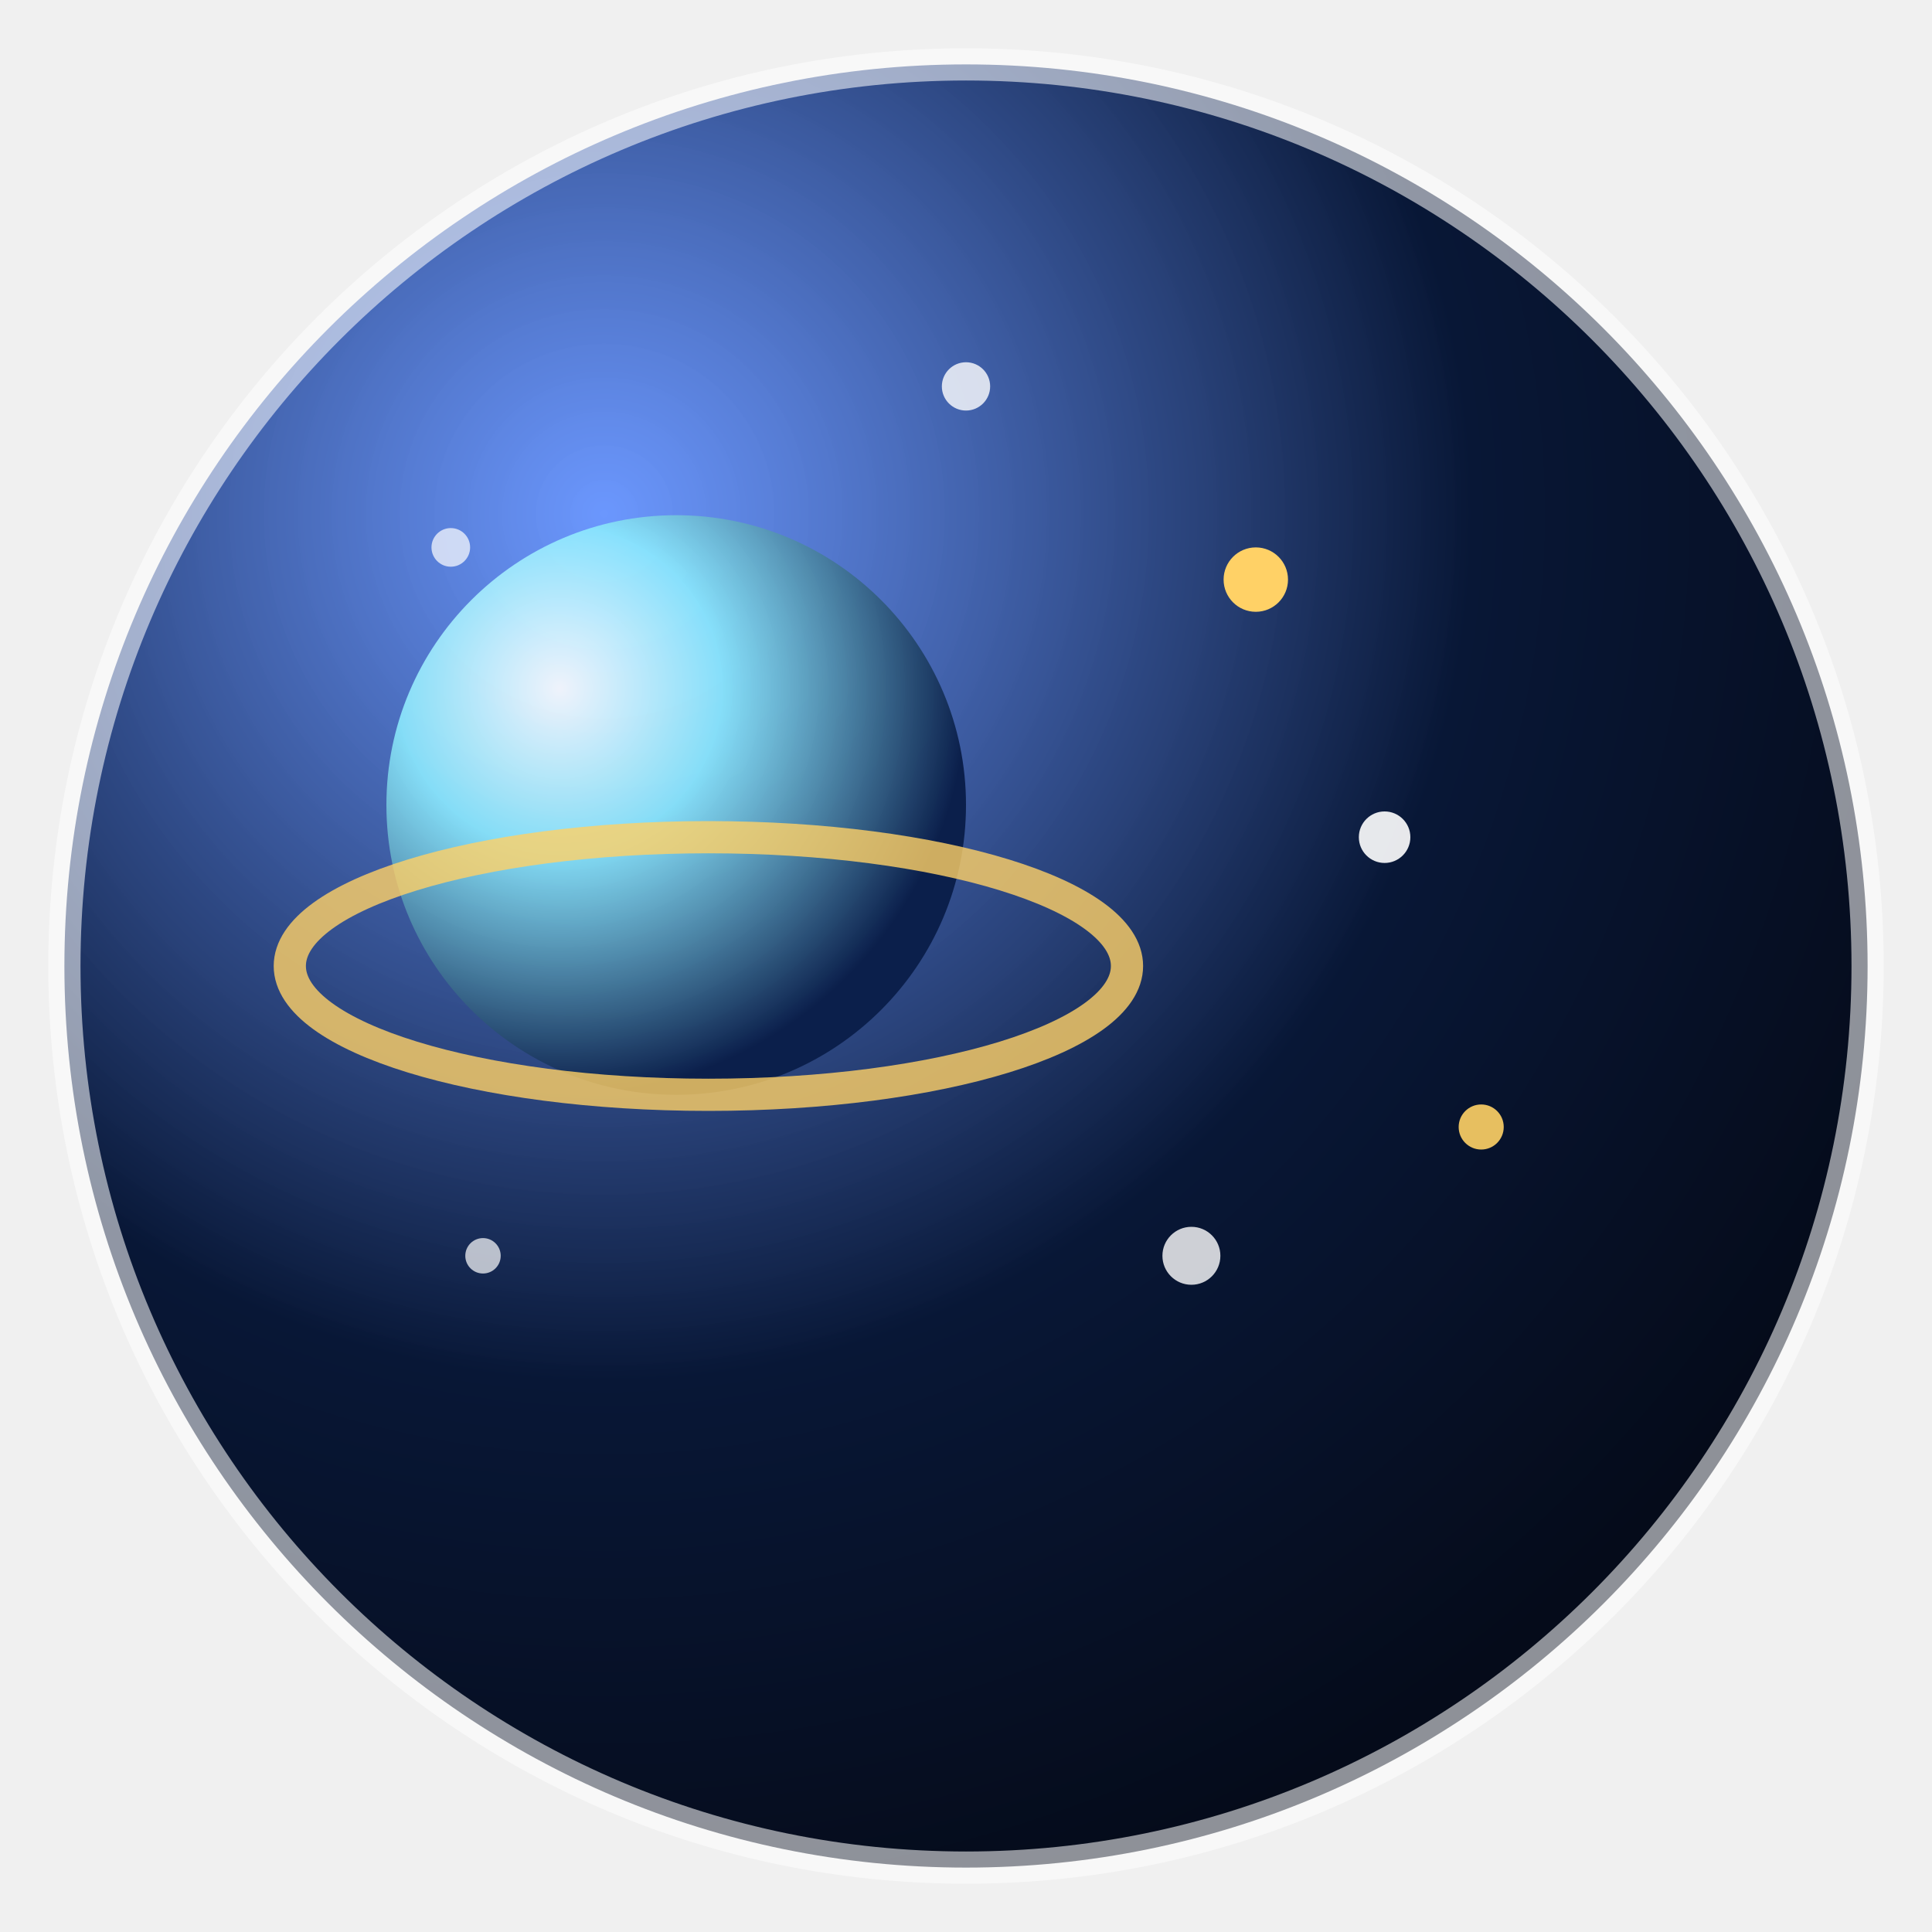
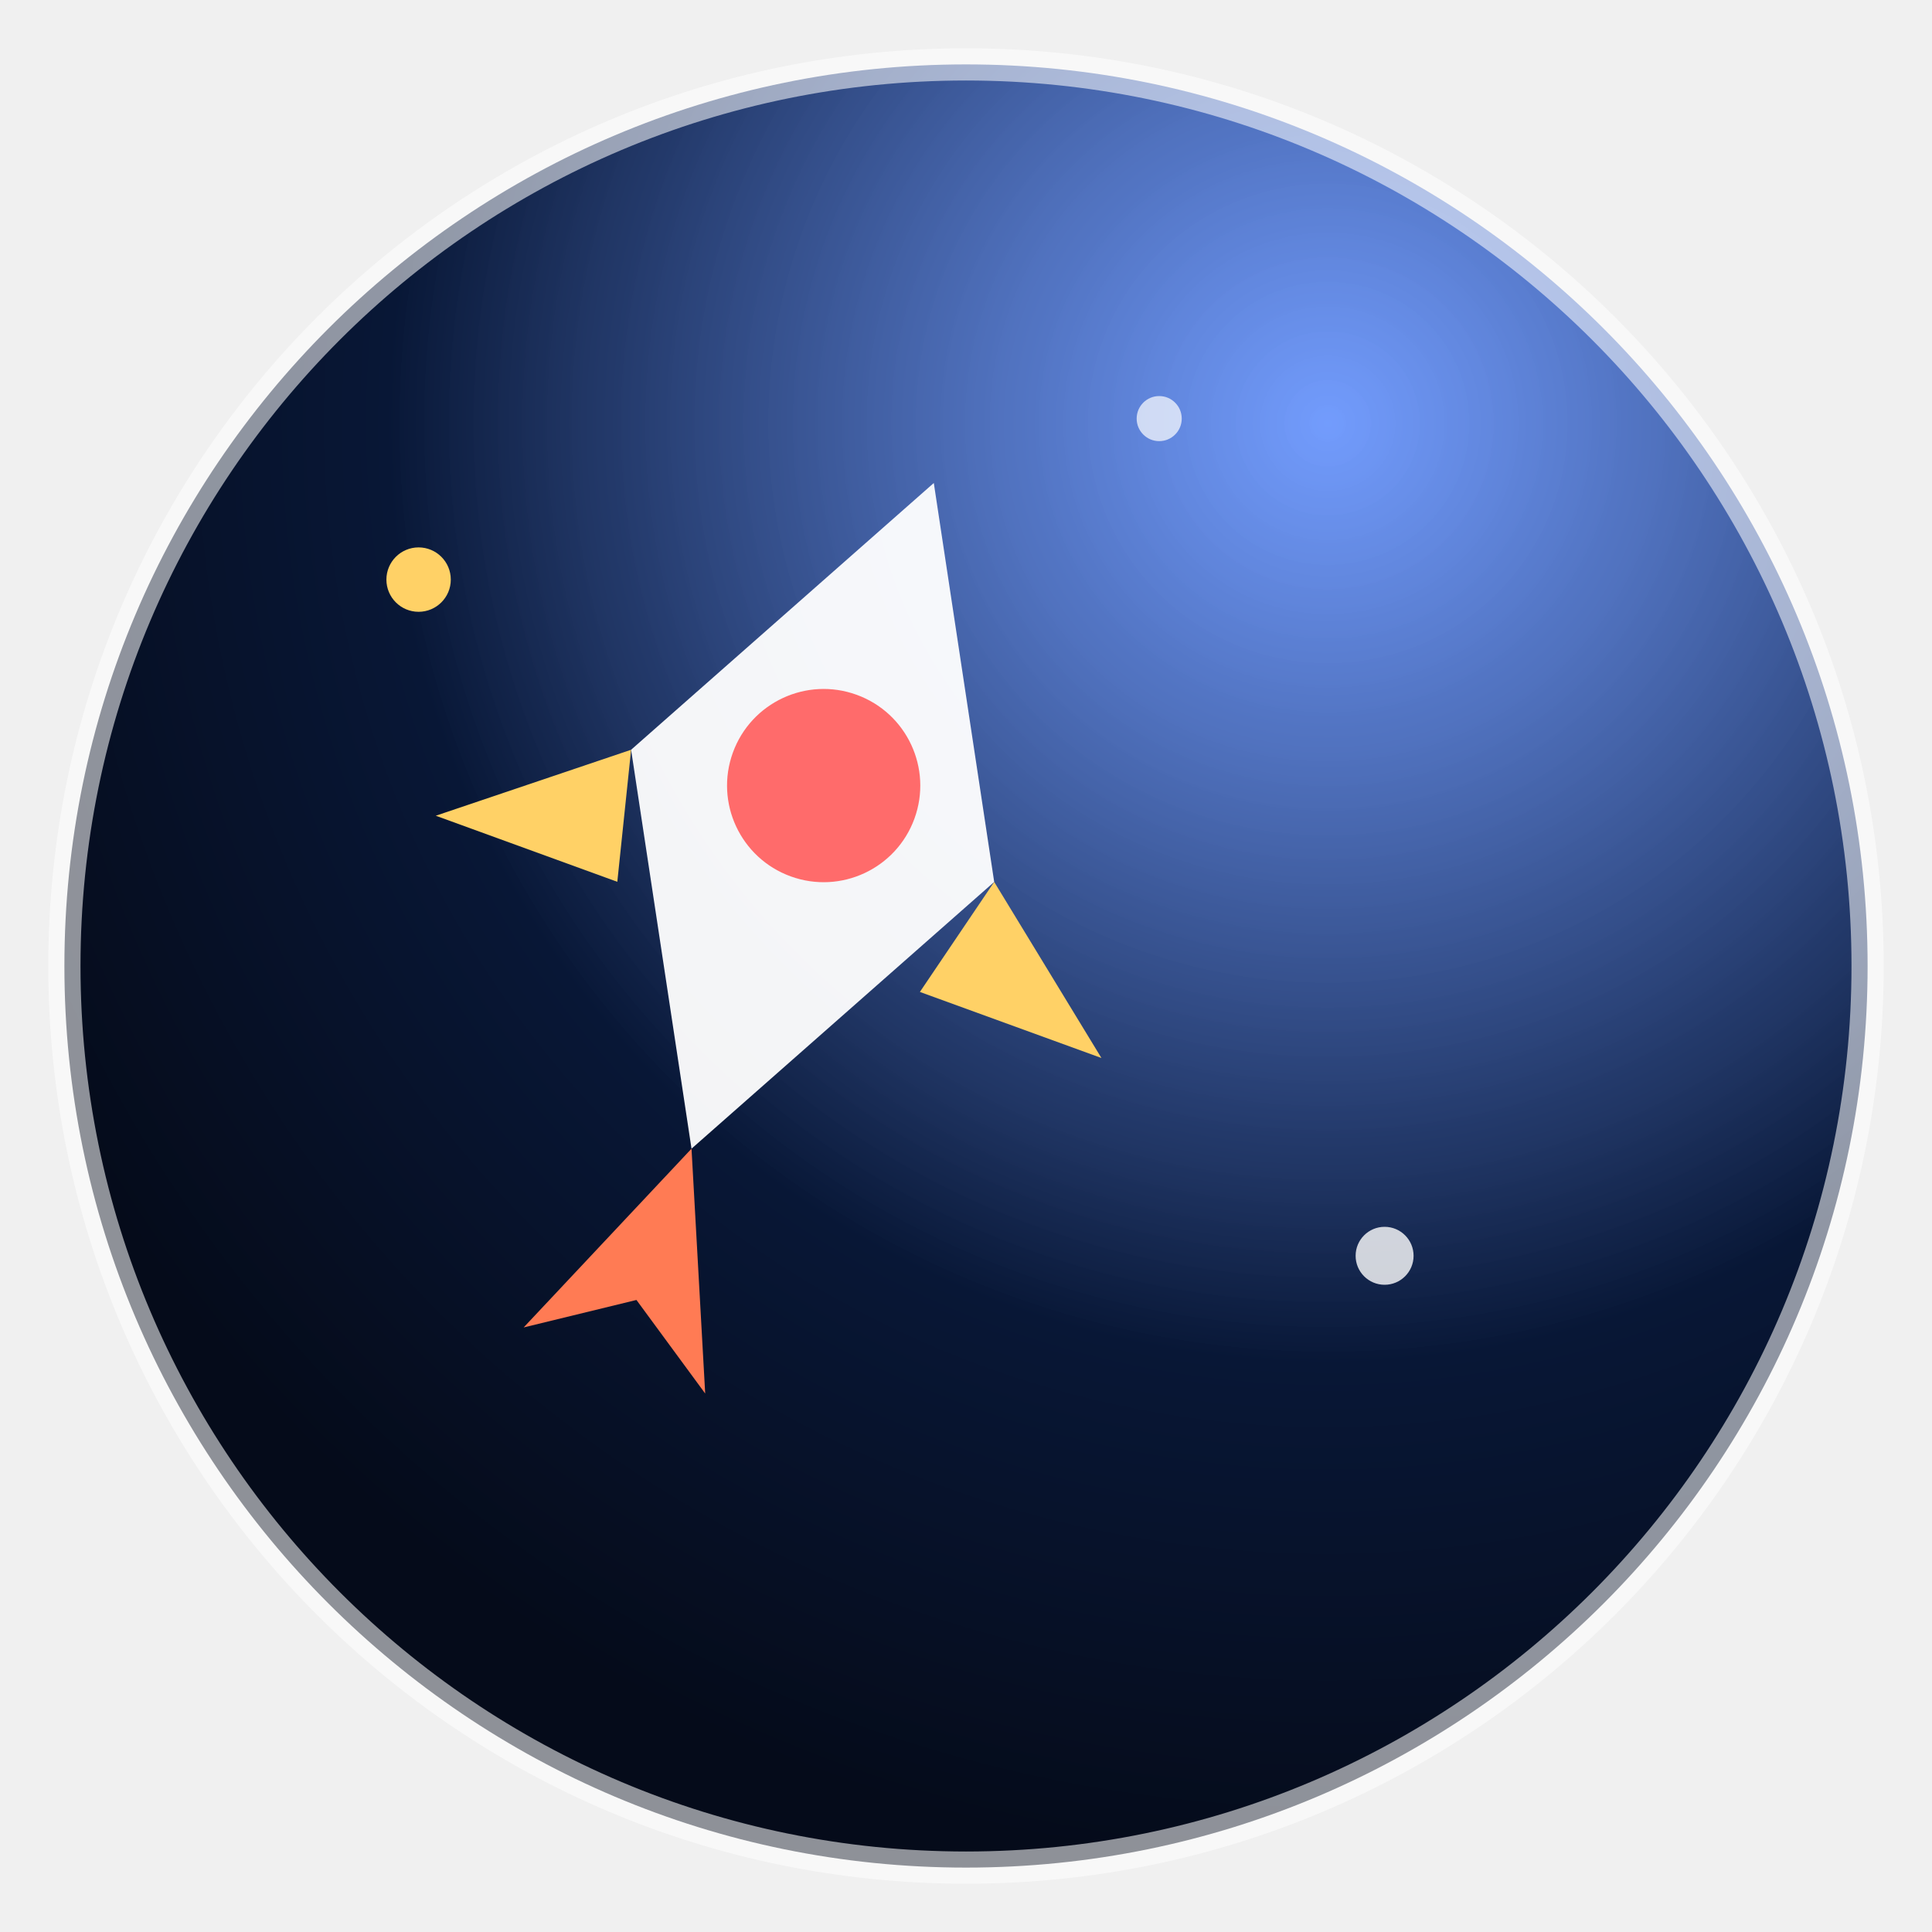
<svg xmlns="http://www.w3.org/2000/svg" width="120" height="120" viewBox="0 0 120 120">
  <defs>
-     <radialGradient id="bg" cx="30%" cy="25%" r="80%">
-       <stop offset="0%" stop-color="#5c8dff" stop-opacity="0.9" />
-       <stop offset="60%" stop-color="#081736" stop-opacity="1" />
+     <radialGradient id="bg" cx="70%" cy="20%" r="80%">
+       <stop offset="0%" stop-color="#5c8dff" stop-opacity="0.85" />
+       <stop offset="65%" stop-color="#081736" stop-opacity="1" />
      <stop offset="100%" stop-color="#050b1a" stop-opacity="1" />
-     </radialGradient>
-     <radialGradient id="planet" cx="30%" cy="30%" r="70%">
-       <stop offset="0%" stop-color="#fff" stop-opacity="0.9" />
-       <stop offset="40%" stop-color="#8be9fd" stop-opacity="0.9" />
-       <stop offset="100%" stop-color="#0b1f4b" stop-opacity="1" />
    </radialGradient>
  </defs>
  <circle cx="60" cy="60" r="56" fill="url(#bg)" />
-   <circle cx="42" cy="50" r="18" fill="url(#planet)" />
-   <ellipse cx="44" cy="60" rx="26" ry="8" fill="none" stroke="#ffd166" stroke-width="2" opacity="0.8" />
-   <circle cx="78" cy="36" r="2" fill="#ffd166" />
-   <circle cx="86" cy="52" r="1.6" fill="#ffffff" opacity="0.9" />
-   <circle cx="74" cy="78" r="1.8" fill="#ffffff" opacity="0.8" />
-   <circle cx="92" cy="70" r="1.4" fill="#ffd166" opacity="0.9" />
-   <circle cx="60" cy="24" r="1.5" fill="#ffffff" opacity="0.8" />
-   <circle cx="28" cy="34" r="1.2" fill="#ffffff" opacity="0.7" />
-   <circle cx="30" cy="78" r="1.1" fill="#ffffff" opacity="0.7" />
+   <g transform="translate(58 30) rotate(20)">
+     <path d="M0 0 L12 22 L0 44 L-12 22 Z" fill="#ffffff" opacity="0.95" />
+     <circle cx="0" cy="20" r="6" fill="#ff6b6b" />
+     <path d="M-12 22 L-22 30 L-10 30 Z" fill="#ffd166" />
+     <path d="M12 22 L22 30 L10 30 Z" fill="#ffd166" />
+     <path d="M0 44 L6 58 L0 54 L-6 58 Z" fill="#ff7b54" />
+   </g>
+   <circle cx="26" cy="36" r="2" fill="#ffd166" />
+   <circle cx="86" cy="78" r="1.8" fill="#ffffff" opacity="0.8" />
+   <circle cx="72" cy="26" r="1.4" fill="#ffffff" opacity="0.7" />
  <circle cx="60" cy="60" r="56" fill="none" stroke="rgba(255,255,255,0.55)" stroke-width="2" />
</svg>
